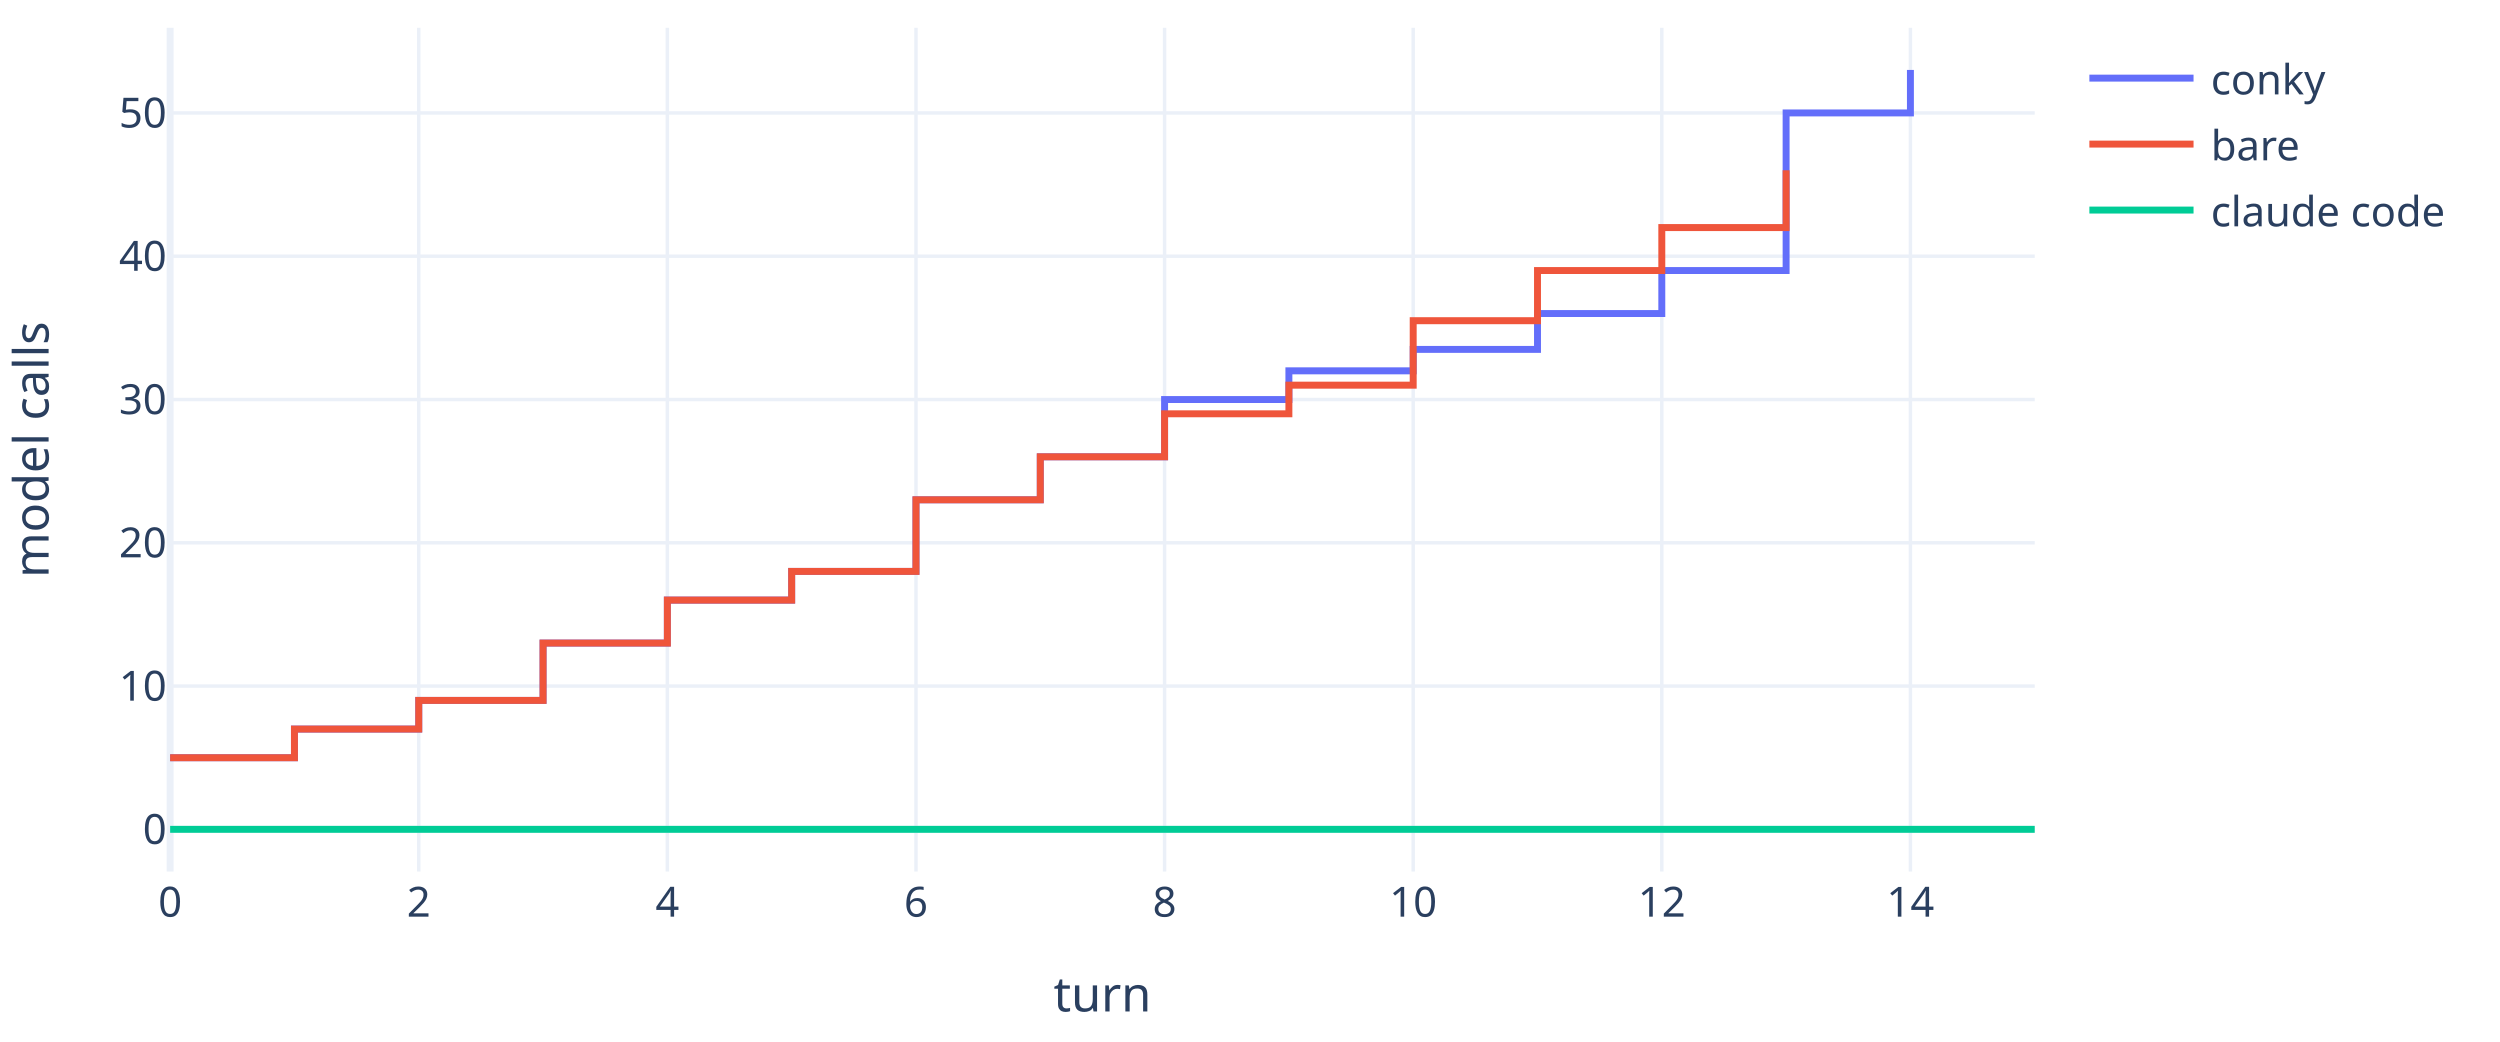
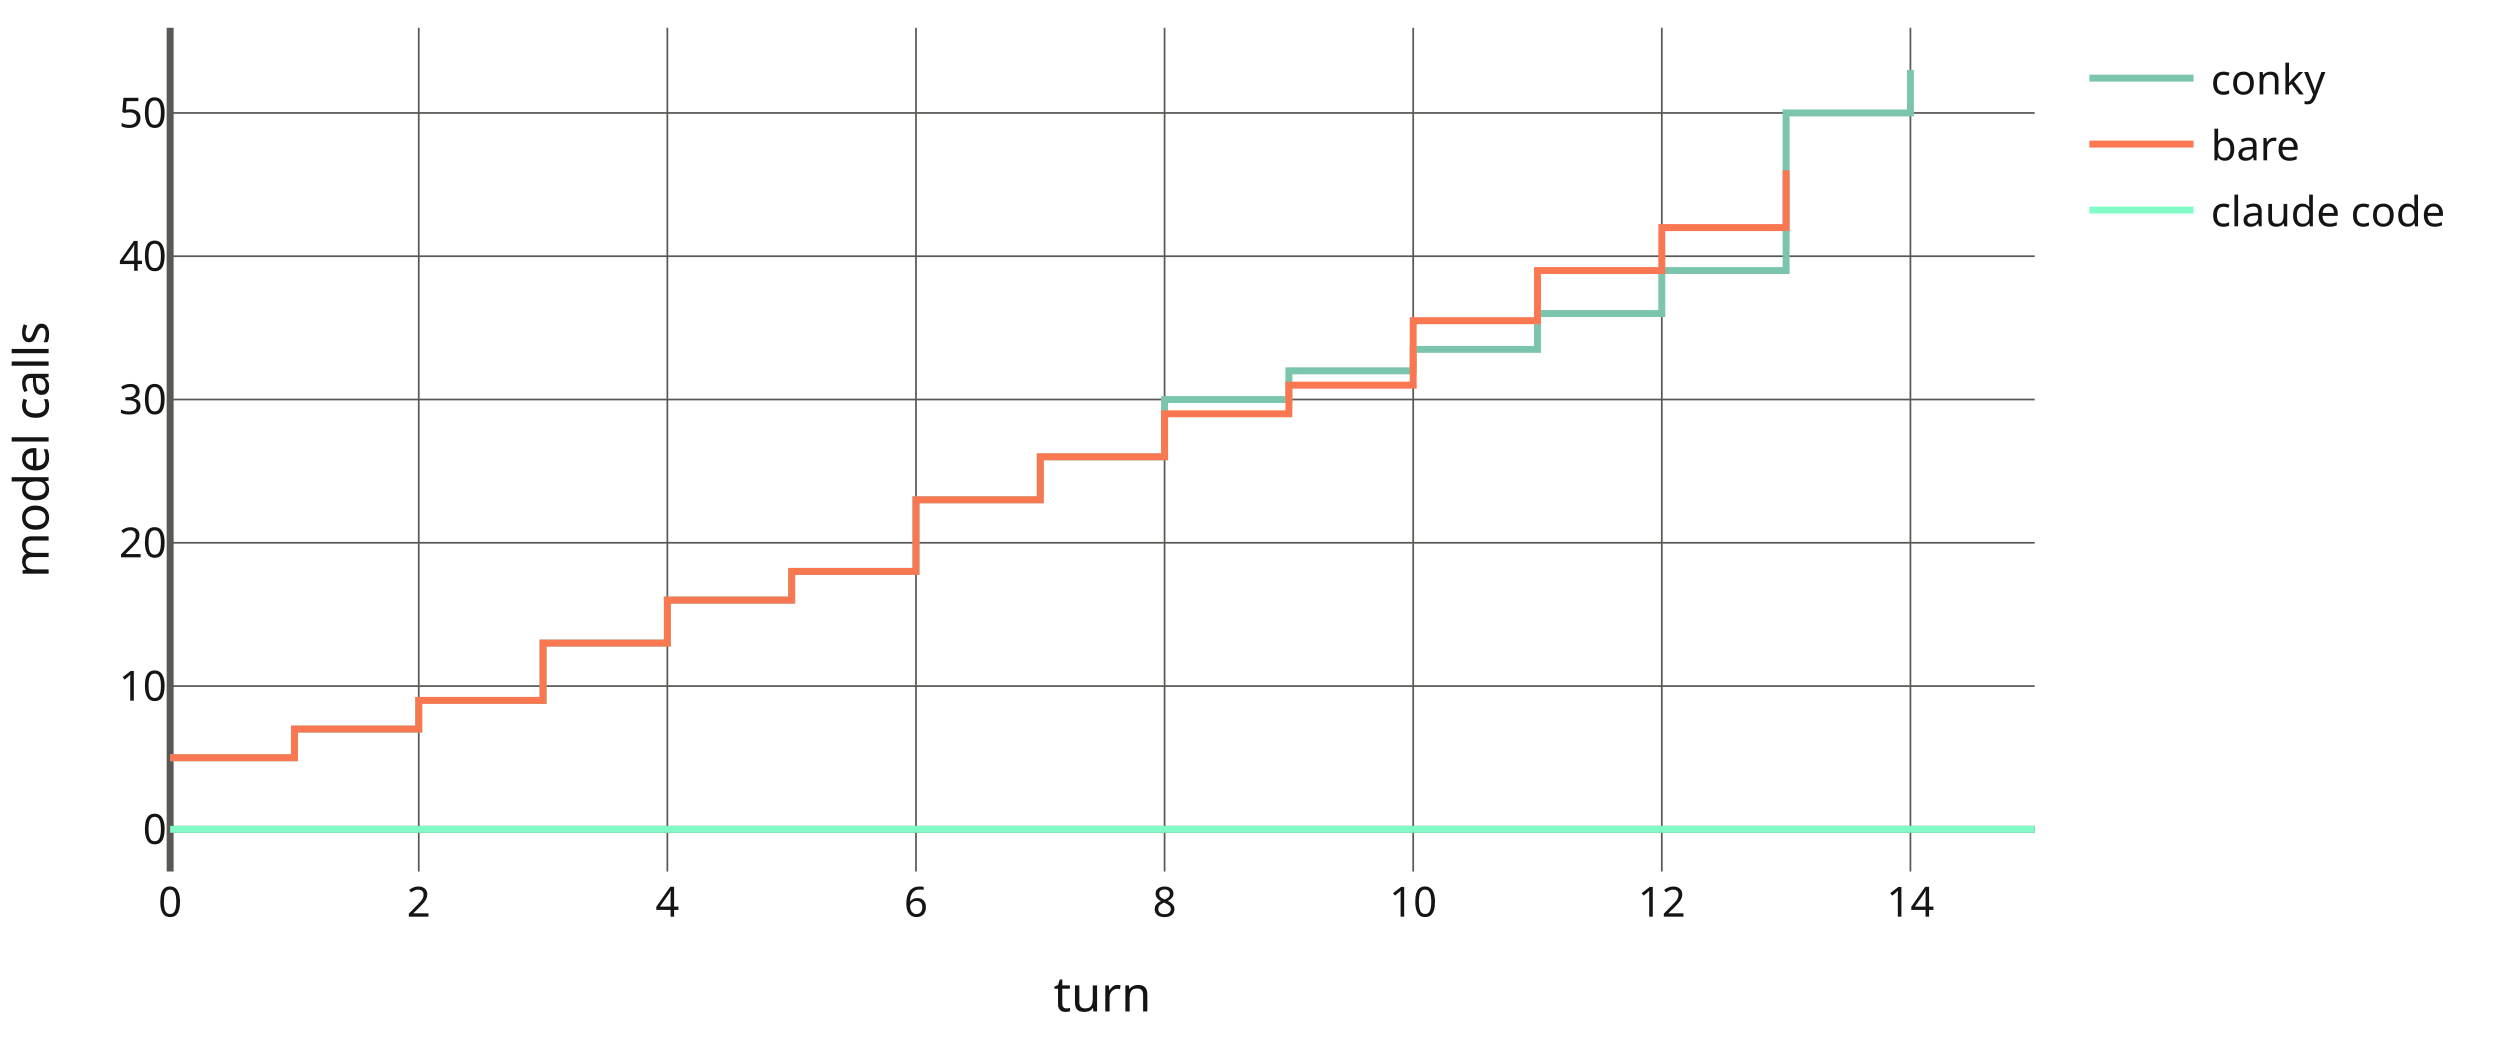
<svg xmlns="http://www.w3.org/2000/svg" class="main-svg" width="720" height="300" style="" viewBox="0 0 720 300" font-family="-apple-system, BlinkMacSystemFont, &quot;Segoe UI&quot;, &quot;Noto Sans&quot;, Helvetica, Arial, sans-serif">
  <rect x="0" y="0" width="720" height="300" style="fill: rgb(0, 0, 0); fill-opacity: 0;" />
  <defs id="defs-spend-light">
    <g class="clips">
      <clipPath id="clipspend-lightxyplot" class="plotclip">
        <rect width="537" height="243" />
      </clipPath>
      <clipPath class="axesclip" id="clipspend-lightx">
        <rect x="49" y="0" width="537" height="300" />
      </clipPath>
      <clipPath class="axesclip" id="clipspend-lighty">
        <rect x="0" y="8" width="720" height="243" />
      </clipPath>
      <clipPath class="axesclip" id="clipspend-lightxy">
        <rect x="49" y="8" width="537" height="243" />
      </clipPath>
    </g>
    <g class="gradients" />
    <g class="patterns" />
  </defs>
  <g class="bglayer">
    <rect class="bg" x="49" y="8" width="537" height="243" style="fill: rgb(0, 0, 0); fill-opacity: 0; stroke-width: 0;" />
  </g>
  <g class="layer-below">
    <g class="imagelayer" />
    <g class="shapelayer" />
  </g>
  <g class="cartesianlayer">
    <g class="subplot xy">
      <g class="layer-subplot">
        <g class="shapelayer" />
        <g class="imagelayer" />
      </g>
      <g class="minor-gridlayer">
        <g class="x" />
        <g class="y" />
      </g>
      <g class="gridlayer">
        <g class="x">
-           <path class="xgrid crisp" transform="translate(120.6,0)" d="M0,8v243" style="stroke: rgb(235, 240, 248); stroke-opacity: 1; stroke-width: 1px;" />
-           <path class="xgrid crisp" transform="translate(192.2,0)" d="M0,8v243" style="stroke: rgb(235, 240, 248); stroke-opacity: 1; stroke-width: 1px;" />
-           <path class="xgrid crisp" transform="translate(263.8,0)" d="M0,8v243" style="stroke: rgb(235, 240, 248); stroke-opacity: 1; stroke-width: 1px;" />
-           <path class="xgrid crisp" transform="translate(335.4,0)" d="M0,8v243" style="stroke: rgb(235, 240, 248); stroke-opacity: 1; stroke-width: 1px;" />
-           <path class="xgrid crisp" transform="translate(407,0)" d="M0,8v243" style="stroke: rgb(235, 240, 248); stroke-opacity: 1; stroke-width: 1px;" />
-           <path class="xgrid crisp" transform="translate(478.6,0)" d="M0,8v243" style="stroke: rgb(235, 240, 248); stroke-opacity: 1; stroke-width: 1px;" />
-           <path class="xgrid crisp" transform="translate(550.2,0)" d="M0,8v243" style="stroke: rgb(235, 240, 248); stroke-opacity: 1; stroke-width: 1px;" />
+           <path class="xgrid crisp" transform="translate(120.6,0)" d="M0,8v243" style="stroke: rgb(89, 88, 84); stroke-opacity: 1; stroke-width: 0.5px;" />
+           <path class="xgrid crisp" transform="translate(192.2,0)" d="M0,8v243" style="stroke: rgb(89, 88, 84); stroke-opacity: 1; stroke-width: 0.5px;" />
+           <path class="xgrid crisp" transform="translate(263.8,0)" d="M0,8v243" style="stroke: rgb(89, 88, 84); stroke-opacity: 1; stroke-width: 0.5px;" />
+           <path class="xgrid crisp" transform="translate(335.4,0)" d="M0,8v243" style="stroke: rgb(89, 88, 84); stroke-opacity: 1; stroke-width: 0.5px;" />
+           <path class="xgrid crisp" transform="translate(407,0)" d="M0,8v243" style="stroke: rgb(89, 88, 84); stroke-opacity: 1; stroke-width: 0.5px;" />
+           <path class="xgrid crisp" transform="translate(478.6,0)" d="M0,8v243" style="stroke: rgb(89, 88, 84); stroke-opacity: 1; stroke-width: 0.5px;" />
+           <path class="xgrid crisp" transform="translate(550.2,0)" d="M0,8v243" style="stroke: rgb(89, 88, 84); stroke-opacity: 1; stroke-width: 0.5px;" />
        </g>
        <g class="y">
-           <path class="ygrid crisp" transform="translate(0,197.59)" d="M49,0h537" style="stroke: rgb(235, 240, 248); stroke-opacity: 1; stroke-width: 1px;" />
-           <path class="ygrid crisp" transform="translate(0,156.32)" d="M49,0h537" style="stroke: rgb(235, 240, 248); stroke-opacity: 1; stroke-width: 1px;" />
-           <path class="ygrid crisp" transform="translate(0,115.06)" d="M49,0h537" style="stroke: rgb(235, 240, 248); stroke-opacity: 1; stroke-width: 1px;" />
-           <path class="ygrid crisp" transform="translate(0,73.79)" d="M49,0h537" style="stroke: rgb(235, 240, 248); stroke-opacity: 1; stroke-width: 1px;" />
-           <path class="ygrid crisp" transform="translate(0,32.53)" d="M49,0h537" style="stroke: rgb(235, 240, 248); stroke-opacity: 1; stroke-width: 1px;" />
+           <path class="ygrid crisp" transform="translate(0,197.59)" d="M49,0h537" style="stroke: rgb(89, 88, 84); stroke-opacity: 1; stroke-width: 0.5px;" />
+           <path class="ygrid crisp" transform="translate(0,156.32)" d="M49,0h537" style="stroke: rgb(89, 88, 84); stroke-opacity: 1; stroke-width: 0.5px;" />
+           <path class="ygrid crisp" transform="translate(0,115.06)" d="M49,0h537" style="stroke: rgb(89, 88, 84); stroke-opacity: 1; stroke-width: 0.5px;" />
+           <path class="ygrid crisp" transform="translate(0,73.79)" d="M49,0h537" style="stroke: rgb(89, 88, 84); stroke-opacity: 1; stroke-width: 0.5px;" />
+           <path class="ygrid crisp" transform="translate(0,32.53)" d="M49,0h537" style="stroke: rgb(89, 88, 84); stroke-opacity: 1; stroke-width: 0.5px;" />
        </g>
      </g>
      <g class="zerolinelayer">
-         <path class="xzl zl crisp" transform="translate(49,0)" d="M0,8v243" style="stroke: rgb(235, 240, 248); stroke-opacity: 1; stroke-width: 2px;" />
-         <path class="yzl zl crisp" transform="translate(0,238.85)" d="M49,0h537" style="stroke: rgb(235, 240, 248); stroke-opacity: 1; stroke-width: 2px;" />
+         <path class="xzl zl crisp" transform="translate(49,0)" d="M0,8v243" style="stroke: rgb(89, 88, 84); stroke-opacity: 1; stroke-width: 2px;" />
+         <path class="yzl zl crisp" transform="translate(0,238.85)" d="M49,0h537" style="stroke: rgb(89, 88, 84); stroke-opacity: 1; stroke-width: 2px;" />
      </g>
      <g class="layer-between">
        <g class="shapelayer" />
        <g class="imagelayer" />
      </g>
      <path class="xlines-below" />
      <path class="ylines-below" />
      <g class="overlines-below" />
      <g class="xaxislayer-below" />
      <g class="yaxislayer-below" />
      <g class="overaxes-below" />
      <g class="overplot">
        <g class="xy" transform="translate(49,8)" clip-path="url(#clipspend-lightxyplot)">
          <g class="scatterlayer mlayer">
            <g class="trace scatter tracet0" style="stroke-miterlimit: 2; opacity: 1;">
              <g class="fills" />
              <g class="errorbars" />
              <g class="lines">
-                 <path class="js-line" d="M0,210.22H35.8V201.97H71.6V193.71H107.4V177.21H143.2V164.83H179V156.57H214.8V135.94H250.6V123.56H286.4V107.06H322.2V98.8H358V92.62H393.8V82.3H429.6V69.92H465.4V24.53H501.2V12.15" style="vector-effect: none; fill: none; stroke: rgb(99, 110, 250); stroke-opacity: 1; stroke-width: 2px; opacity: 1;" />
+                 <path class="js-line" d="M0,210.22H35.8V201.97H71.6V193.71H107.4V177.21H143.2V164.83H179V156.57H214.8V135.94H250.6V123.56H286.4V107.06H322.2V98.8H358V92.62H393.8V82.3H429.6V69.92H465.4V24.53H501.2V12.15" style="vector-effect: none; fill: none; stroke: rgb(123, 197, 175); stroke-opacity: 1; stroke-width: 2px; opacity: 1;" />
              </g>
              <g class="points" />
              <g class="text" />
            </g>
            <g class="trace scatter tracet1" style="stroke-miterlimit: 2; opacity: 1;">
              <g class="fills" />
              <g class="errorbars" />
              <g class="lines">
-                 <path class="js-line" d="M0,210.22H35.8V201.97H71.6V193.71H107.4V177.21H143.2V164.83H179V156.57H214.8V135.94H250.6V123.56H286.4V111.18H322.2V102.93H358V84.36H393.8V69.92H429.6V57.54H465.4V41.03" style="vector-effect: none; fill: none; stroke: rgb(239, 85, 59); stroke-opacity: 1; stroke-width: 2px; opacity: 1;" />
+                 <path class="js-line" d="M0,210.22H35.8V201.97H71.6V193.71H107.4V177.21H143.2V164.83H179V156.57H214.8V135.94H250.6V123.56H286.4V111.18H322.2V102.93H358V84.36H393.8V69.92H429.6V57.54H465.4V41.03" style="vector-effect: none; fill: none; stroke: rgb(250, 120, 81); stroke-opacity: 1; stroke-width: 2px; opacity: 1;" />
              </g>
              <g class="points" />
              <g class="text" />
            </g>
            <g class="trace scatter tracet2" style="stroke-miterlimit: 2; opacity: 1;">
              <g class="fills" />
              <g class="errorbars" />
              <g class="lines">
-                 <path class="js-line" d="M0,230.85H35.8V230.85H71.6V230.85H107.4V230.85H143.2V230.85H179V230.85H214.8V230.85H250.6V230.85H286.4V230.85H322.2V230.85H358V230.85H393.8V230.85H429.6V230.85H465.4V230.85H501.2V230.85H537V230.85" style="vector-effect: none; fill: none; stroke: rgb(0, 204, 150); stroke-opacity: 1; stroke-width: 2px; opacity: 1;" />
+                 <path class="js-line" d="M0,230.85H35.8V230.85H71.6V230.85H107.4V230.85H143.2V230.85H179V230.85H214.8V230.85H250.6V230.85H286.4V230.85H322.2V230.85H358V230.85H393.8V230.85H429.6V230.85H465.4V230.85H501.2V230.85H537V230.85" style="vector-effect: none; fill: none; stroke: rgb(131, 251, 200); stroke-opacity: 1; stroke-width: 2px; opacity: 1;" />
              </g>
              <g class="points" />
              <g class="text" />
            </g>
          </g>
        </g>
      </g>
      <g class="zerolinelayer-above" />
      <path class="xlines-above crisp" d="M0,0" style="fill: none;" />
      <path class="ylines-above crisp" d="M0,0" style="fill: none;" />
      <g class="overlines-above" />
      <g class="xaxislayer-above">
        <g class="xtick">
-           <text text-anchor="middle" x="0" y="264" transform="translate(49,0)" style="font-size: 12px; fill: rgb(42, 63, 95); fill-opacity: 1; white-space: pre;">0</text>
-         </g>
-         <g class="xtick">
-           <text text-anchor="middle" x="0" y="264" style="font-size: 12px; fill: rgb(42, 63, 95); fill-opacity: 1; white-space: pre;" transform="translate(120.6,0)">2</text>
-         </g>
-         <g class="xtick">
-           <text text-anchor="middle" x="0" y="264" style="font-size: 12px; fill: rgb(42, 63, 95); fill-opacity: 1; white-space: pre;" transform="translate(192.2,0)">4</text>
-         </g>
-         <g class="xtick">
-           <text text-anchor="middle" x="0" y="264" style="font-size: 12px; fill: rgb(42, 63, 95); fill-opacity: 1; white-space: pre;" transform="translate(263.8,0)">6</text>
-         </g>
-         <g class="xtick">
-           <text text-anchor="middle" x="0" y="264" style="font-size: 12px; fill: rgb(42, 63, 95); fill-opacity: 1; white-space: pre;" transform="translate(335.4,0)">8</text>
-         </g>
-         <g class="xtick">
-           <text text-anchor="middle" x="0" y="264" style="font-size: 12px; fill: rgb(42, 63, 95); fill-opacity: 1; white-space: pre;" transform="translate(407,0)">10</text>
-         </g>
-         <g class="xtick">
-           <text text-anchor="middle" x="0" y="264" style="font-size: 12px; fill: rgb(42, 63, 95); fill-opacity: 1; white-space: pre;" transform="translate(478.6,0)">12</text>
-         </g>
-         <g class="xtick">
-           <text text-anchor="middle" x="0" y="264" style="font-size: 12px; fill: rgb(42, 63, 95); fill-opacity: 1; white-space: pre;" transform="translate(550.2,0)">14</text>
+           <text text-anchor="middle" x="0" y="264" transform="translate(49,0)" style="font-size: 12px; fill: rgb(20, 20, 19); fill-opacity: 1; white-space: pre;">0</text>
+         </g>
+         <g class="xtick">
+           <text text-anchor="middle" x="0" y="264" style="font-size: 12px; fill: rgb(20, 20, 19); fill-opacity: 1; white-space: pre;" transform="translate(120.6,0)">2</text>
+         </g>
+         <g class="xtick">
+           <text text-anchor="middle" x="0" y="264" style="font-size: 12px; fill: rgb(20, 20, 19); fill-opacity: 1; white-space: pre;" transform="translate(192.2,0)">4</text>
+         </g>
+         <g class="xtick">
+           <text text-anchor="middle" x="0" y="264" style="font-size: 12px; fill: rgb(20, 20, 19); fill-opacity: 1; white-space: pre;" transform="translate(263.8,0)">6</text>
+         </g>
+         <g class="xtick">
+           <text text-anchor="middle" x="0" y="264" style="font-size: 12px; fill: rgb(20, 20, 19); fill-opacity: 1; white-space: pre;" transform="translate(335.4,0)">8</text>
+         </g>
+         <g class="xtick">
+           <text text-anchor="middle" x="0" y="264" style="font-size: 12px; fill: rgb(20, 20, 19); fill-opacity: 1; white-space: pre;" transform="translate(407,0)">10</text>
+         </g>
+         <g class="xtick">
+           <text text-anchor="middle" x="0" y="264" style="font-size: 12px; fill: rgb(20, 20, 19); fill-opacity: 1; white-space: pre;" transform="translate(478.6,0)">12</text>
+         </g>
+         <g class="xtick">
+           <text text-anchor="middle" x="0" y="264" style="font-size: 12px; fill: rgb(20, 20, 19); fill-opacity: 1; white-space: pre;" transform="translate(550.2,0)">14</text>
        </g>
      </g>
      <g class="yaxislayer-above">
        <g class="ytick">
-           <text text-anchor="end" x="48" y="4.2" transform="translate(0,238.85)" style="font-size: 12px; fill: rgb(42, 63, 95); fill-opacity: 1; white-space: pre;">0</text>
-         </g>
-         <g class="ytick">
-           <text text-anchor="end" x="48" y="4.2" style="font-size: 12px; fill: rgb(42, 63, 95); fill-opacity: 1; white-space: pre;" transform="translate(0,197.59)">10</text>
-         </g>
-         <g class="ytick">
-           <text text-anchor="end" x="48" y="4.2" style="font-size: 12px; fill: rgb(42, 63, 95); fill-opacity: 1; white-space: pre;" transform="translate(0,156.32)">20</text>
-         </g>
-         <g class="ytick">
-           <text text-anchor="end" x="48" y="4.2" style="font-size: 12px; fill: rgb(42, 63, 95); fill-opacity: 1; white-space: pre;" transform="translate(0,115.06)">30</text>
-         </g>
-         <g class="ytick">
-           <text text-anchor="end" x="48" y="4.2" style="font-size: 12px; fill: rgb(42, 63, 95); fill-opacity: 1; white-space: pre;" transform="translate(0,73.79)">40</text>
-         </g>
-         <g class="ytick">
-           <text text-anchor="end" x="48" y="4.2" style="font-size: 12px; fill: rgb(42, 63, 95); fill-opacity: 1; white-space: pre;" transform="translate(0,32.53)">50</text>
+           <text text-anchor="end" x="48" y="4.2" transform="translate(0,238.85)" style="font-size: 12px; fill: rgb(20, 20, 19); fill-opacity: 1; white-space: pre;">0</text>
+         </g>
+         <g class="ytick">
+           <text text-anchor="end" x="48" y="4.2" style="font-size: 12px; fill: rgb(20, 20, 19); fill-opacity: 1; white-space: pre;" transform="translate(0,197.59)">10</text>
+         </g>
+         <g class="ytick">
+           <text text-anchor="end" x="48" y="4.2" style="font-size: 12px; fill: rgb(20, 20, 19); fill-opacity: 1; white-space: pre;" transform="translate(0,156.32)">20</text>
+         </g>
+         <g class="ytick">
+           <text text-anchor="end" x="48" y="4.2" style="font-size: 12px; fill: rgb(20, 20, 19); fill-opacity: 1; white-space: pre;" transform="translate(0,115.06)">30</text>
+         </g>
+         <g class="ytick">
+           <text text-anchor="end" x="48" y="4.2" style="font-size: 12px; fill: rgb(20, 20, 19); fill-opacity: 1; white-space: pre;" transform="translate(0,73.79)">40</text>
+         </g>
+         <g class="ytick">
+           <text text-anchor="end" x="48" y="4.2" style="font-size: 12px; fill: rgb(20, 20, 19); fill-opacity: 1; white-space: pre;" transform="translate(0,32.53)">50</text>
        </g>
      </g>
      <g class="overaxes-above" />
    </g>
  </g>
  <g class="polarlayer" />
  <g class="smithlayer" />
  <g class="ternarylayer" />
  <g class="geolayer" />
  <g class="funnelarealayer" />
  <g class="pielayer" />
  <g class="iciclelayer" />
  <g class="treemaplayer" />
  <g class="sunburstlayer" />
  <g class="glimages" />
  <defs id="topdefs-spend-light">
    <g class="clips" />
    <clipPath id="legendspend-light">
      <rect width="115" height="67" x="0" y="0" />
    </clipPath>
  </defs>
  <g class="layer-above">
    <g class="imagelayer" />
    <g class="shapelayer" />
  </g>
  <g class="infolayer">
    <g class="legend" pointer-events="all" transform="translate(596.74,8)">
      <rect class="bg" shape-rendering="crispEdges" style="stroke: rgb(68, 68, 68); stroke-opacity: 1; fill: rgb(0, 0, 0); fill-opacity: 0; stroke-width: 0px;" width="115" height="67" x="0" y="0" />
      <g class="scrollbox" transform="" clip-path="url(#legendspend-light)">
        <g class="groups">
          <g class="traces" transform="translate(0,14.5)" style="opacity: 1;">
-             <text class="legendtext" text-anchor="start" x="40" y="4.68" style="font-size: 12px; fill: rgb(42, 63, 95); fill-opacity: 1; white-space: pre;">conky</text>
+             <text class="legendtext" text-anchor="start" x="40" y="4.68" style="font-size: 12px; fill: rgb(20, 20, 19); fill-opacity: 1; white-space: pre;">conky</text>
            <g class="layers" style="opacity: 1;">
              <g class="legendfill" />
              <g class="legendlines">
-                 <path class="js-line" d="M5,0h30" style="fill: none; stroke: rgb(99, 110, 250); stroke-opacity: 1; stroke-width: 2px;" />
+                 <path class="js-line" d="M5,0h30" style="fill: none; stroke: rgb(123, 197, 175); stroke-opacity: 1; stroke-width: 2px;" />
              </g>
              <g class="legendsymbols">
                <g class="legendpoints" />
              </g>
            </g>
            <rect class="legendtoggle" x="0" y="-9.5" width="109.719" height="19" style="fill: rgb(0, 0, 0); fill-opacity: 0;" />
          </g>
          <g class="traces" transform="translate(0,33.5)" style="opacity: 1;">
-             <text class="legendtext" text-anchor="start" x="40" y="4.68" style="font-size: 12px; fill: rgb(42, 63, 95); fill-opacity: 1; white-space: pre;">bare</text>
+             <text class="legendtext" text-anchor="start" x="40" y="4.68" style="font-size: 12px; fill: rgb(20, 20, 19); fill-opacity: 1; white-space: pre;">bare</text>
            <g class="layers" style="opacity: 1;">
              <g class="legendfill" />
              <g class="legendlines">
-                 <path class="js-line" d="M5,0h30" style="fill: none; stroke: rgb(239, 85, 59); stroke-opacity: 1; stroke-width: 2px;" />
+                 <path class="js-line" d="M5,0h30" style="fill: none; stroke: rgb(250, 120, 81); stroke-opacity: 1; stroke-width: 2px;" />
              </g>
              <g class="legendsymbols">
                <g class="legendpoints" />
              </g>
            </g>
            <rect class="legendtoggle" x="0" y="-9.5" width="109.719" height="19" style="fill: rgb(0, 0, 0); fill-opacity: 0;" />
          </g>
          <g class="traces" transform="translate(0,52.5)" style="opacity: 1;">
-             <text class="legendtext" text-anchor="start" x="40" y="4.68" style="font-size: 12px; fill: rgb(42, 63, 95); fill-opacity: 1; white-space: pre;">claude code</text>
+             <text class="legendtext" text-anchor="start" x="40" y="4.68" style="font-size: 12px; fill: rgb(20, 20, 19); fill-opacity: 1; white-space: pre;">claude code</text>
            <g class="layers" style="opacity: 1;">
              <g class="legendfill" />
              <g class="legendlines">
-                 <path class="js-line" d="M5,0h30" style="fill: none; stroke: rgb(0, 204, 150); stroke-opacity: 1; stroke-width: 2px;" />
+                 <path class="js-line" d="M5,0h30" style="fill: none; stroke: rgb(131, 251, 200); stroke-opacity: 1; stroke-width: 2px;" />
              </g>
              <g class="legendsymbols">
                <g class="legendpoints" />
              </g>
            </g>
            <rect class="legendtoggle" x="0" y="-9.5" width="109.719" height="19" style="fill: rgb(0, 0, 0); fill-opacity: 0;" />
          </g>
        </g>
      </g>
      <rect class="scrollbar" rx="20" ry="3" width="0" height="0" style="fill: rgb(128, 139, 164); fill-opacity: 1;" x="0" y="0" />
    </g>
    <g class="g-gtitle" />
    <g class="g-xtitle">
-       <text class="xtitle" x="317.5" y="291.3" text-anchor="middle" style="opacity: 1; font-size: 14px; fill: rgb(42, 63, 95); fill-opacity: 1; white-space: pre;">turn</text>
+       <text class="xtitle" x="317.5" y="291.3" text-anchor="middle" style="opacity: 1; font-size: 14px; fill: rgb(20, 20, 19); fill-opacity: 1; white-space: pre;">turn</text>
    </g>
    <g class="g-ytitle" transform="translate(0.7285156,0)">
-       <text class="ytitle" transform="rotate(-90,13.27188,129.5)" x="13.272" y="129.5" text-anchor="middle" style="opacity: 1; font-size: 14px; fill: rgb(42, 63, 95); fill-opacity: 1; white-space: pre;">model calls</text>
+       <text class="ytitle" transform="rotate(-90,13.27188,129.5)" x="13.272" y="129.5" text-anchor="middle" style="opacity: 1; font-size: 14px; fill: rgb(20, 20, 19); fill-opacity: 1; white-space: pre;">model calls</text>
    </g>
  </g>
</svg>
